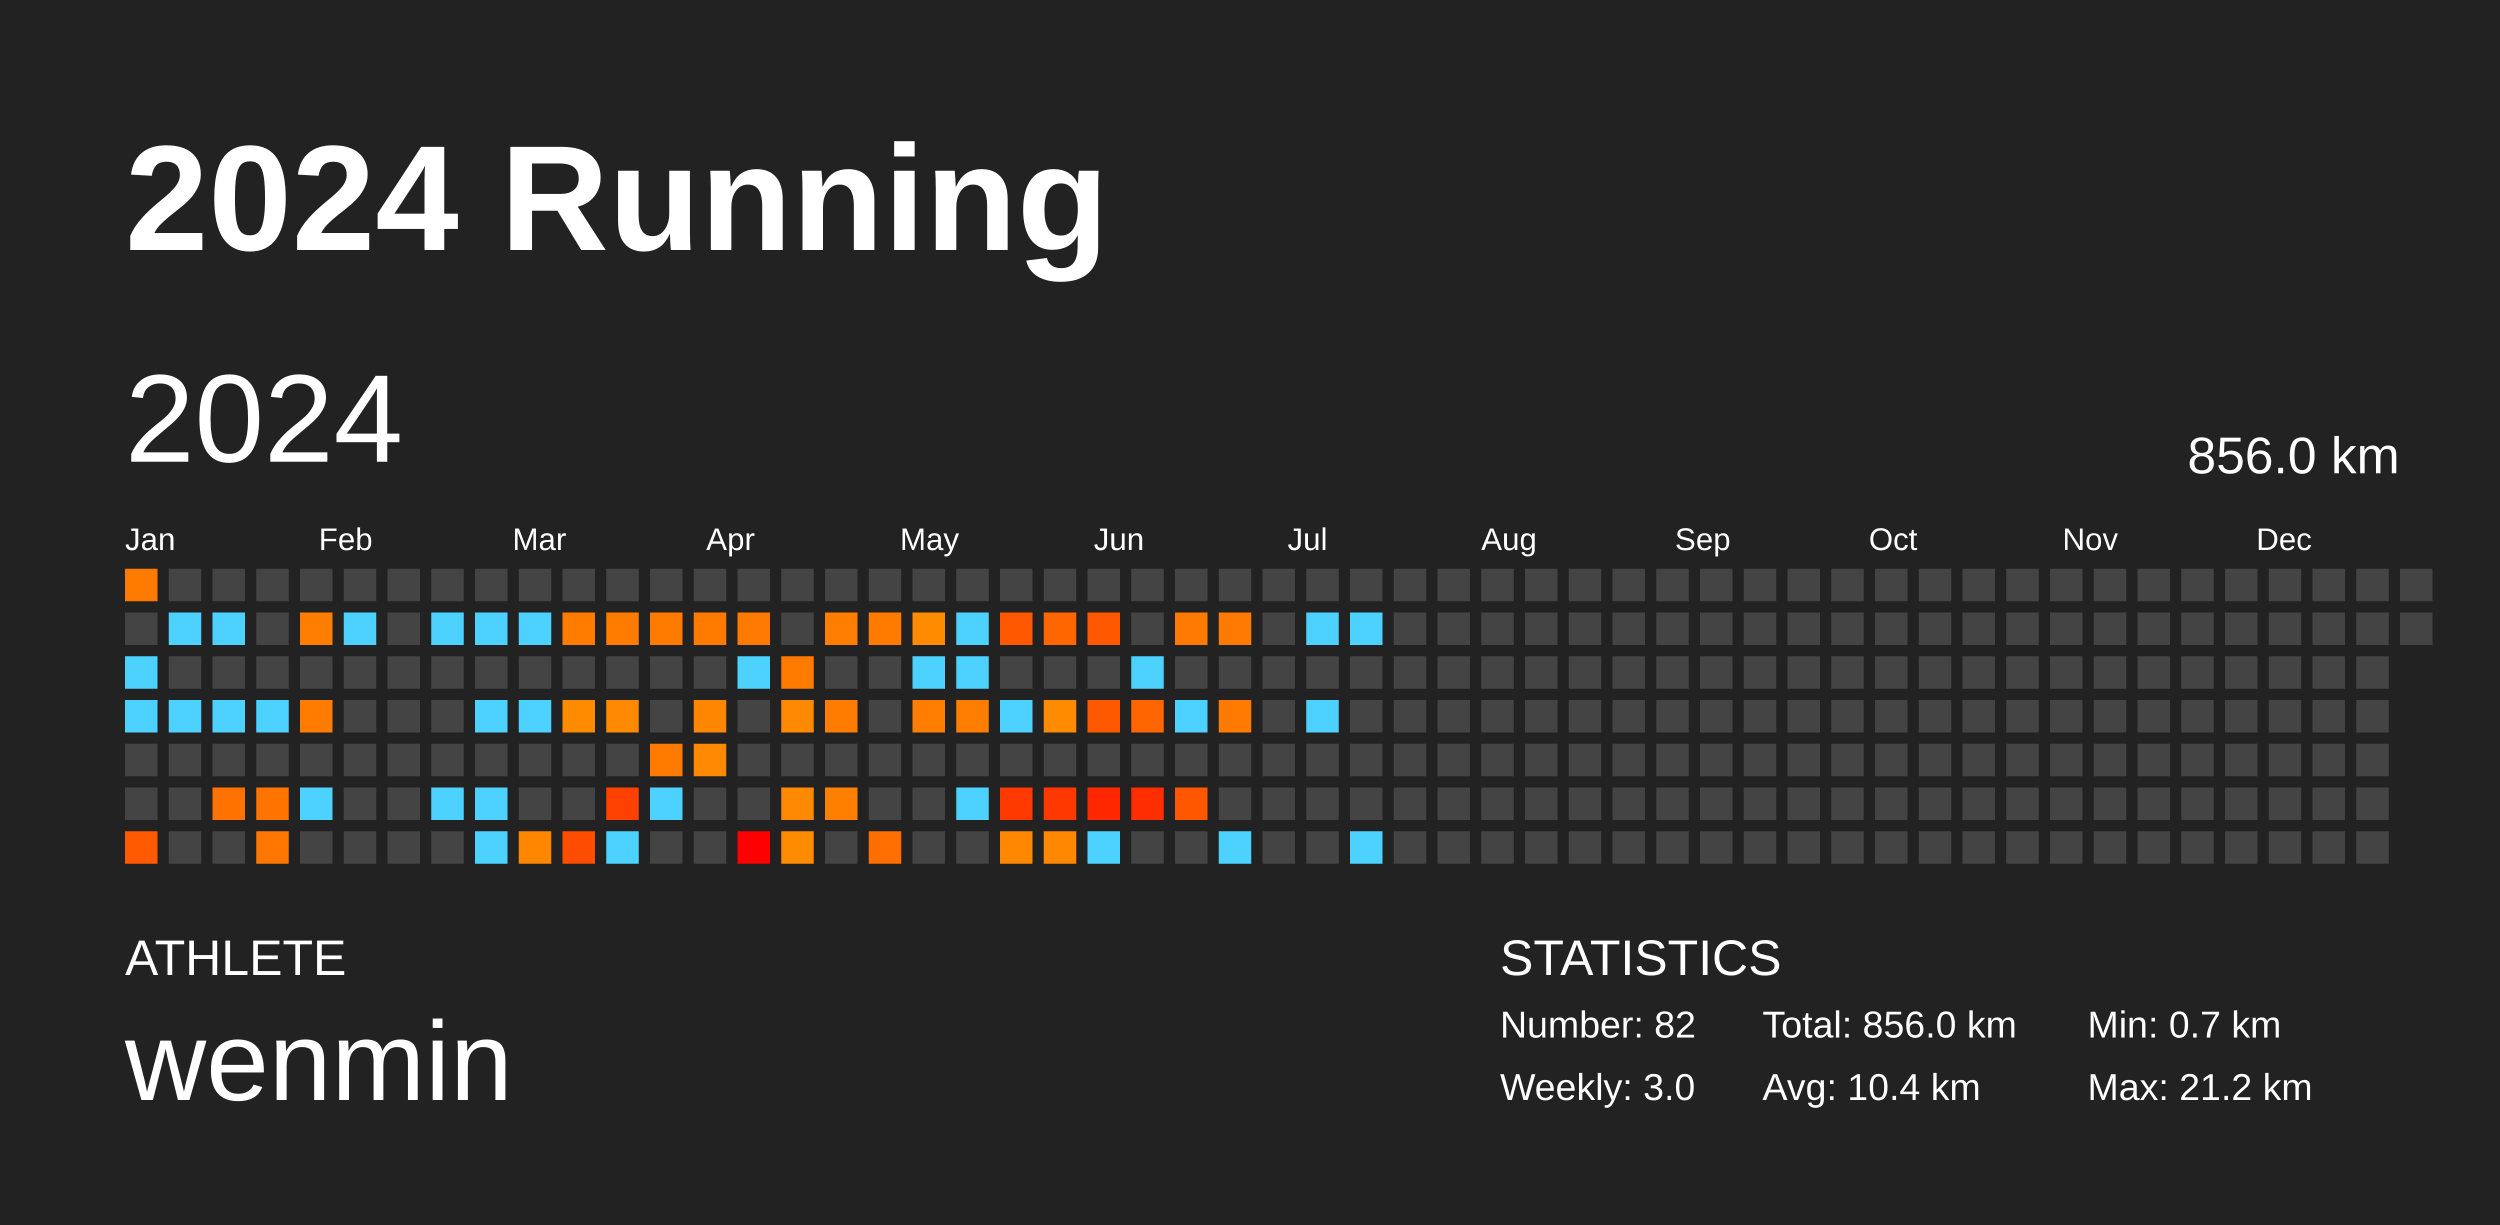
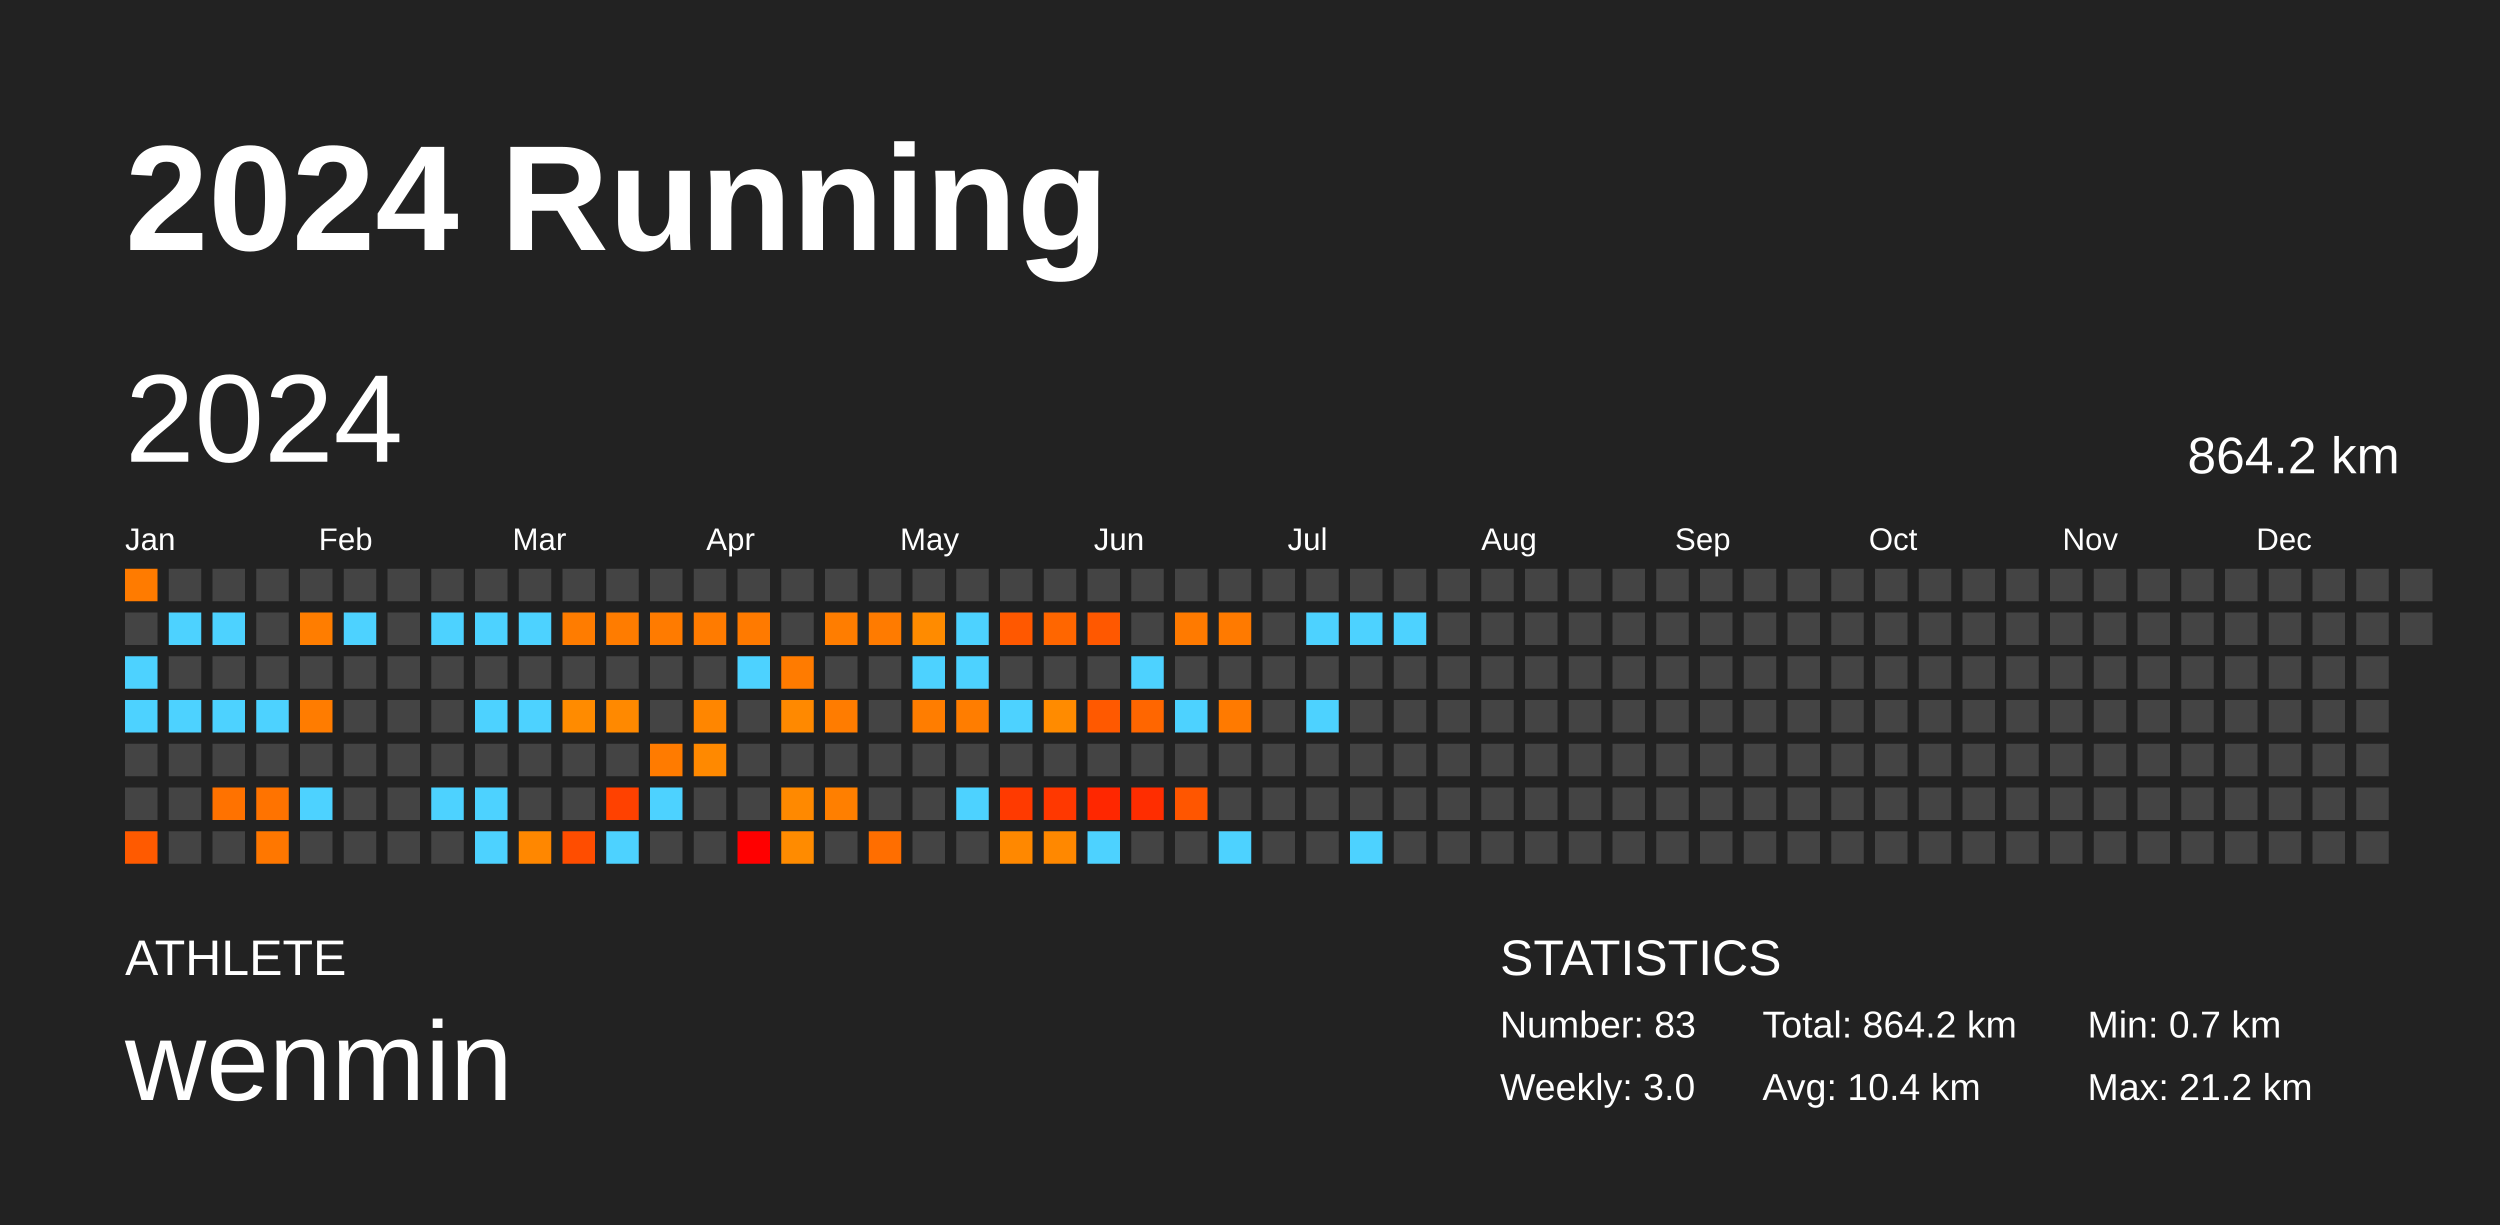
<svg xmlns="http://www.w3.org/2000/svg" baseProfile="full" height="98mm" version="1.1" viewBox="0,0,200,98" width="200mm">
  <defs />
  <rect fill="#222222" height="98" width="200" x="0" y="0" />
  <text fill="#FFFFFF" style="font-size:12px; font-family:Arial; font-weight:bold;" x="10" y="20">2024 Running</text>
  <text fill="#FFFFFF" style="font-size:4px; font-family:Arial" x="10" y="78">ATHLETE</text>
  <text fill="#FFFFFF" style="font-size:9px; font-family:Arial" x="10" y="88">wenmin</text>
  <text fill="#FFFFFF" style="font-size:4px; font-family:Arial" x="120" y="78">STATISTICS</text>
-   <text fill="#FFFFFF" style="font-size:3px; font-family:Arial" x="120" y="83">Number: 82</text>
+   <text fill="#FFFFFF" style="font-size:3px; font-family:Arial" x="120" y="83">Number: 83</text>
  <text fill="#FFFFFF" style="font-size:3px; font-family:Arial" x="120" y="88">Weekly: 3.0</text>
-   <text fill="#FFFFFF" style="font-size:3px; font-family:Arial" x="141" y="83">Total: 856.0 km</text>
+   <text fill="#FFFFFF" style="font-size:3px; font-family:Arial" x="141" y="83">Total: 864.2 km</text>
  <text fill="#FFFFFF" style="font-size:3px; font-family:Arial" x="141" y="88">Avg: 10.4 km</text>
  <text fill="#FFFFFF" style="font-size:3px; font-family:Arial" x="167" y="83">Min: 0.7 km</text>
  <text fill="#FFFFFF" style="font-size:3px; font-family:Arial" x="167" y="88">Max: 21.2 km</text>
  <text dominant-baseline="hanging" fill="#FFFFFF" style="font-size:10.0px; font-family:Arial;" x="10" y="30">2024</text>
-   <text dominant-baseline="hanging" fill="#FFFFFF" style="font-size:4.125px; font-family:Arial;" x="175" y="35">856.0 km</text>
+   <text dominant-baseline="hanging" fill="#FFFFFF" style="font-size:4.125px; font-family:Arial;" x="175" y="35">864.2 km</text>
  <text fill="#FFFFFF" style="font-size:2.5px; font-family:Arial" x="10.0" y="44">Jan</text>
  <text fill="#FFFFFF" style="font-size:2.5px; font-family:Arial" x="25.5" y="44">Feb</text>
  <text fill="#FFFFFF" style="font-size:2.5px; font-family:Arial" x="41.0" y="44">Mar</text>
  <text fill="#FFFFFF" style="font-size:2.5px; font-family:Arial" x="56.5" y="44">Apr</text>
  <text fill="#FFFFFF" style="font-size:2.5px; font-family:Arial" x="72.0" y="44">May</text>
  <text fill="#FFFFFF" style="font-size:2.5px; font-family:Arial" x="87.5" y="44">Jun</text>
  <text fill="#FFFFFF" style="font-size:2.5px; font-family:Arial" x="103.0" y="44">Jul</text>
  <text fill="#FFFFFF" style="font-size:2.5px; font-family:Arial" x="118.5" y="44">Aug</text>
  <text fill="#FFFFFF" style="font-size:2.5px; font-family:Arial" x="134.0" y="44">Sep</text>
  <text fill="#FFFFFF" style="font-size:2.5px; font-family:Arial" x="149.5" y="44">Oct</text>
  <text fill="#FFFFFF" style="font-size:2.5px; font-family:Arial" x="165.0" y="44">Nov</text>
  <text fill="#FFFFFF" style="font-size:2.5px; font-family:Arial" x="180.5" y="44">Dec</text>
  <rect fill="#ff7b00" height="2.6" width="2.6" x="10.0" y="45.5" />
  <rect fill="#444444" height="2.6" width="2.6" x="10.0" y="49.0" />
  <rect fill="#4dd2ff" height="2.6" width="2.6" x="10.0" y="52.5" />
  <rect fill="#4dd2ff" height="2.6" width="2.6" x="10.0" y="56.0" />
  <rect fill="#444444" height="2.6" width="2.6" x="10.0" y="59.5" />
  <rect fill="#444444" height="2.6" width="2.6" x="10.0" y="63.0" />
  <rect fill="#ff5a00" height="2.6" width="2.6" x="10.0" y="66.5" />
  <rect fill="#444444" height="2.6" width="2.6" x="13.5" y="45.5" />
  <rect fill="#4dd2ff" height="2.6" width="2.6" x="13.5" y="49.0" />
  <rect fill="#444444" height="2.6" width="2.6" x="13.5" y="52.5" />
  <rect fill="#4dd2ff" height="2.6" width="2.6" x="13.5" y="56.0" />
  <rect fill="#444444" height="2.6" width="2.6" x="13.5" y="59.5" />
  <rect fill="#444444" height="2.6" width="2.6" x="13.5" y="63.0" />
  <rect fill="#444444" height="2.6" width="2.6" x="13.5" y="66.5" />
  <rect fill="#444444" height="2.6" width="2.6" x="17.0" y="45.5" />
  <rect fill="#4dd2ff" height="2.6" width="2.6" x="17.0" y="49.0" />
  <rect fill="#444444" height="2.6" width="2.6" x="17.0" y="52.5" />
  <rect fill="#4dd2ff" height="2.6" width="2.6" x="17.0" y="56.0" />
  <rect fill="#444444" height="2.6" width="2.6" x="17.0" y="59.5" />
  <rect fill="#ff7200" height="2.6" width="2.6" x="17.0" y="63.0" />
  <rect fill="#444444" height="2.6" width="2.6" x="17.0" y="66.5" />
  <rect fill="#444444" height="2.6" width="2.6" x="20.5" y="45.5" />
  <rect fill="#444444" height="2.6" width="2.6" x="20.5" y="49.0" />
  <rect fill="#444444" height="2.6" width="2.6" x="20.5" y="52.5" />
  <rect fill="#4dd2ff" height="2.6" width="2.6" x="20.5" y="56.0" />
  <rect fill="#444444" height="2.6" width="2.6" x="20.5" y="59.5" />
  <rect fill="#ff7300" height="2.6" width="2.6" x="20.5" y="63.0" />
  <rect fill="#ff7700" height="2.6" width="2.6" x="20.5" y="66.5" />
  <rect fill="#444444" height="2.6" width="2.6" x="24.0" y="45.5" />
  <rect fill="#ff7d00" height="2.6" width="2.6" x="24.0" y="49.0" />
  <rect fill="#444444" height="2.6" width="2.6" x="24.0" y="52.5" />
  <rect fill="#ff7c00" height="2.6" width="2.6" x="24.0" y="56.0" />
  <rect fill="#444444" height="2.6" width="2.6" x="24.0" y="59.5" />
  <rect fill="#4dd2ff" height="2.6" width="2.6" x="24.0" y="63.0" />
  <rect fill="#444444" height="2.6" width="2.6" x="24.0" y="66.5" />
  <rect fill="#444444" height="2.6" width="2.6" x="27.5" y="45.5" />
  <rect fill="#4dd2ff" height="2.6" width="2.6" x="27.5" y="49.0" />
  <rect fill="#444444" height="2.6" width="2.6" x="27.5" y="52.5" />
  <rect fill="#444444" height="2.6" width="2.6" x="27.5" y="56.0" />
  <rect fill="#444444" height="2.6" width="2.6" x="27.5" y="59.5" />
  <rect fill="#444444" height="2.6" width="2.6" x="27.5" y="63.0" />
  <rect fill="#444444" height="2.6" width="2.6" x="27.5" y="66.5" />
  <rect fill="#444444" height="2.6" width="2.6" x="31.0" y="45.5" />
  <rect fill="#444444" height="2.6" width="2.6" x="31.0" y="49.0" />
  <rect fill="#444444" height="2.6" width="2.6" x="31.0" y="52.5" />
  <rect fill="#444444" height="2.6" width="2.6" x="31.0" y="56.0" />
  <rect fill="#444444" height="2.6" width="2.6" x="31.0" y="59.5" />
  <rect fill="#444444" height="2.6" width="2.6" x="31.0" y="63.0" />
  <rect fill="#444444" height="2.6" width="2.6" x="31.0" y="66.5" />
  <rect fill="#444444" height="2.6" width="2.6" x="34.5" y="45.5" />
  <rect fill="#4dd2ff" height="2.6" width="2.6" x="34.5" y="49.0" />
  <rect fill="#444444" height="2.6" width="2.6" x="34.5" y="52.5" />
  <rect fill="#444444" height="2.6" width="2.6" x="34.5" y="56.0" />
  <rect fill="#444444" height="2.6" width="2.6" x="34.5" y="59.5" />
  <rect fill="#4dd2ff" height="2.6" width="2.6" x="34.5" y="63.0" />
  <rect fill="#444444" height="2.6" width="2.6" x="34.5" y="66.5" />
  <rect fill="#444444" height="2.6" width="2.6" x="38.0" y="45.5" />
  <rect fill="#4dd2ff" height="2.6" width="2.6" x="38.0" y="49.0" />
  <rect fill="#444444" height="2.6" width="2.6" x="38.0" y="52.5" />
  <rect fill="#4dd2ff" height="2.6" width="2.6" x="38.0" y="56.0" />
  <rect fill="#444444" height="2.6" width="2.6" x="38.0" y="59.5" />
  <rect fill="#4dd2ff" height="2.6" width="2.6" x="38.0" y="63.0" />
  <rect fill="#4dd2ff" height="2.6" width="2.6" x="38.0" y="66.5" />
  <rect fill="#444444" height="2.6" width="2.6" x="41.5" y="45.5" />
  <rect fill="#4dd2ff" height="2.6" width="2.6" x="41.5" y="49.0" />
  <rect fill="#444444" height="2.6" width="2.6" x="41.5" y="52.5" />
  <rect fill="#4dd2ff" height="2.6" width="2.6" x="41.5" y="56.0" />
  <rect fill="#444444" height="2.6" width="2.6" x="41.5" y="59.5" />
  <rect fill="#444444" height="2.6" width="2.6" x="41.5" y="63.0" />
  <rect fill="#ff8700" height="2.6" width="2.6" x="41.5" y="66.5" />
  <rect fill="#444444" height="2.6" width="2.6" x="45.0" y="45.5" />
  <rect fill="#ff7c00" height="2.6" width="2.6" x="45.0" y="49.0" />
  <rect fill="#444444" height="2.6" width="2.6" x="45.0" y="52.5" />
  <rect fill="#ff8b00" height="2.6" width="2.6" x="45.0" y="56.0" />
  <rect fill="#444444" height="2.6" width="2.6" x="45.0" y="59.5" />
  <rect fill="#444444" height="2.6" width="2.6" x="45.0" y="63.0" />
  <rect fill="#ff4d00" height="2.6" width="2.6" x="45.0" y="66.5" />
  <rect fill="#444444" height="2.6" width="2.6" x="48.5" y="45.5" />
  <rect fill="#ff7c00" height="2.6" width="2.6" x="48.5" y="49.0" />
  <rect fill="#444444" height="2.6" width="2.6" x="48.5" y="52.5" />
  <rect fill="#ff8900" height="2.6" width="2.6" x="48.5" y="56.0" />
  <rect fill="#444444" height="2.6" width="2.6" x="48.5" y="59.5" />
  <rect fill="#ff4100" height="2.6" width="2.6" x="48.5" y="63.0" />
  <rect fill="#4dd2ff" height="2.6" width="2.6" x="48.5" y="66.5" />
  <rect fill="#444444" height="2.6" width="2.6" x="52.0" y="45.5" />
  <rect fill="#ff7b00" height="2.6" width="2.6" x="52.0" y="49.0" />
  <rect fill="#444444" height="2.6" width="2.6" x="52.0" y="52.5" />
  <rect fill="#444444" height="2.6" width="2.6" x="52.0" y="56.0" />
  <rect fill="#ff7b00" height="2.6" width="2.6" x="52.0" y="59.5" />
  <rect fill="#4dd2ff" height="2.6" width="2.6" x="52.0" y="63.0" />
  <rect fill="#444444" height="2.6" width="2.6" x="52.0" y="66.5" />
  <rect fill="#444444" height="2.6" width="2.6" x="55.5" y="45.5" />
  <rect fill="#ff7b00" height="2.6" width="2.6" x="55.5" y="49.0" />
  <rect fill="#444444" height="2.6" width="2.6" x="55.5" y="52.5" />
  <rect fill="#ff8600" height="2.6" width="2.6" x="55.5" y="56.0" />
  <rect fill="#ff8900" height="2.6" width="2.6" x="55.5" y="59.5" />
  <rect fill="#444444" height="2.6" width="2.6" x="55.5" y="63.0" />
  <rect fill="#444444" height="2.6" width="2.6" x="55.5" y="66.5" />
  <rect fill="#444444" height="2.6" width="2.6" x="59.0" y="45.5" />
  <rect fill="#ff7a00" height="2.6" width="2.6" x="59.0" y="49.0" />
  <rect fill="#4dd2ff" height="2.6" width="2.6" x="59.0" y="52.5" />
  <rect fill="#444444" height="2.6" width="2.6" x="59.0" y="56.0" />
  <rect fill="#444444" height="2.6" width="2.6" x="59.0" y="59.5" />
  <rect fill="#444444" height="2.6" width="2.6" x="59.0" y="63.0" />
  <rect fill="red" height="2.6" width="2.6" x="59.0" y="66.5" />
  <rect fill="#444444" height="2.6" width="2.6" x="62.5" y="45.5" />
  <rect fill="#444444" height="2.6" width="2.6" x="62.5" y="49.0" />
  <rect fill="#ff7b00" height="2.6" width="2.6" x="62.5" y="52.5" />
  <rect fill="#ff8900" height="2.6" width="2.6" x="62.5" y="56.0" />
  <rect fill="#444444" height="2.6" width="2.6" x="62.5" y="59.5" />
  <rect fill="#ff8900" height="2.6" width="2.6" x="62.5" y="63.0" />
  <rect fill="#ff8b00" height="2.6" width="2.6" x="62.5" y="66.5" />
  <rect fill="#444444" height="2.6" width="2.6" x="66.0" y="45.5" />
  <rect fill="#ff7d00" height="2.6" width="2.6" x="66.0" y="49.0" />
  <rect fill="#444444" height="2.6" width="2.6" x="66.0" y="52.5" />
  <rect fill="#ff7c00" height="2.6" width="2.6" x="66.0" y="56.0" />
  <rect fill="#444444" height="2.6" width="2.6" x="66.0" y="59.5" />
  <rect fill="#ff7f00" height="2.6" width="2.6" x="66.0" y="63.0" />
  <rect fill="#444444" height="2.6" width="2.6" x="66.0" y="66.5" />
  <rect fill="#444444" height="2.6" width="2.6" x="69.5" y="45.5" />
  <rect fill="#ff7b00" height="2.6" width="2.6" x="69.5" y="49.0" />
  <rect fill="#444444" height="2.6" width="2.6" x="69.5" y="52.5" />
  <rect fill="#444444" height="2.6" width="2.6" x="69.5" y="56.0" />
  <rect fill="#444444" height="2.6" width="2.6" x="69.5" y="59.5" />
  <rect fill="#444444" height="2.6" width="2.6" x="69.5" y="63.0" />
  <rect fill="#ff6e00" height="2.6" width="2.6" x="69.5" y="66.5" />
  <rect fill="#444444" height="2.6" width="2.6" x="73.0" y="45.5" />
  <rect fill="#ff8b00" height="2.6" width="2.6" x="73.0" y="49.0" />
  <rect fill="#4dd2ff" height="2.6" width="2.6" x="73.0" y="52.5" />
  <rect fill="#ff7d00" height="2.6" width="2.6" x="73.0" y="56.0" />
  <rect fill="#444444" height="2.6" width="2.6" x="73.0" y="59.5" />
  <rect fill="#444444" height="2.6" width="2.6" x="73.0" y="63.0" />
  <rect fill="#444444" height="2.6" width="2.6" x="73.0" y="66.5" />
  <rect fill="#444444" height="2.6" width="2.6" x="76.5" y="45.5" />
  <rect fill="#4dd2ff" height="2.6" width="2.6" x="76.5" y="49.0" />
  <rect fill="#4dd2ff" height="2.6" width="2.6" x="76.5" y="52.5" />
  <rect fill="#ff7d00" height="2.6" width="2.6" x="76.5" y="56.0" />
  <rect fill="#444444" height="2.6" width="2.6" x="76.5" y="59.5" />
  <rect fill="#4dd2ff" height="2.6" width="2.6" x="76.5" y="63.0" />
  <rect fill="#444444" height="2.6" width="2.6" x="76.5" y="66.5" />
  <rect fill="#444444" height="2.6" width="2.6" x="80.0" y="45.5" />
  <rect fill="#ff5800" height="2.6" width="2.6" x="80.0" y="49.0" />
  <rect fill="#444444" height="2.6" width="2.6" x="80.0" y="52.5" />
  <rect fill="#4dd2ff" height="2.6" width="2.6" x="80.0" y="56.0" />
  <rect fill="#444444" height="2.6" width="2.6" x="80.0" y="59.5" />
  <rect fill="#ff3a00" height="2.6" width="2.6" x="80.0" y="63.0" />
  <rect fill="#ff8800" height="2.6" width="2.6" x="80.0" y="66.5" />
  <rect fill="#444444" height="2.6" width="2.6" x="83.5" y="45.5" />
  <rect fill="#ff6600" height="2.6" width="2.6" x="83.5" y="49.0" />
  <rect fill="#444444" height="2.6" width="2.6" x="83.5" y="52.5" />
  <rect fill="#ff8b00" height="2.6" width="2.6" x="83.5" y="56.0" />
  <rect fill="#444444" height="2.6" width="2.6" x="83.5" y="59.5" />
  <rect fill="#ff3800" height="2.6" width="2.6" x="83.5" y="63.0" />
  <rect fill="#ff8800" height="2.6" width="2.6" x="83.5" y="66.5" />
  <rect fill="#444444" height="2.6" width="2.6" x="87.0" y="45.5" />
  <rect fill="#ff5800" height="2.6" width="2.6" x="87.0" y="49.0" />
  <rect fill="#444444" height="2.6" width="2.6" x="87.0" y="52.5" />
  <rect fill="#ff5900" height="2.6" width="2.6" x="87.0" y="56.0" />
  <rect fill="#444444" height="2.6" width="2.6" x="87.0" y="59.5" />
  <rect fill="#ff2700" height="2.6" width="2.6" x="87.0" y="63.0" />
  <rect fill="#4dd2ff" height="2.6" width="2.6" x="87.0" y="66.5" />
  <rect fill="#444444" height="2.6" width="2.6" x="90.5" y="45.5" />
  <rect fill="#444444" height="2.6" width="2.6" x="90.5" y="49.0" />
  <rect fill="#4dd2ff" height="2.6" width="2.6" x="90.5" y="52.5" />
  <rect fill="#ff6600" height="2.6" width="2.6" x="90.5" y="56.0" />
  <rect fill="#444444" height="2.6" width="2.6" x="90.5" y="59.5" />
  <rect fill="#ff2d00" height="2.6" width="2.6" x="90.5" y="63.0" />
  <rect fill="#444444" height="2.6" width="2.6" x="90.5" y="66.5" />
  <rect fill="#444444" height="2.6" width="2.6" x="94.0" y="45.5" />
  <rect fill="#ff7a00" height="2.6" width="2.6" x="94.0" y="49.0" />
  <rect fill="#444444" height="2.6" width="2.6" x="94.0" y="52.5" />
  <rect fill="#4dd2ff" height="2.6" width="2.6" x="94.0" y="56.0" />
  <rect fill="#444444" height="2.6" width="2.6" x="94.0" y="59.5" />
  <rect fill="#ff5600" height="2.6" width="2.6" x="94.0" y="63.0" />
  <rect fill="#444444" height="2.6" width="2.6" x="94.0" y="66.5" />
  <rect fill="#444444" height="2.6" width="2.6" x="97.5" y="45.5" />
  <rect fill="#ff7a00" height="2.6" width="2.6" x="97.5" y="49.0" />
  <rect fill="#444444" height="2.6" width="2.6" x="97.5" y="52.5" />
  <rect fill="#ff7a00" height="2.6" width="2.6" x="97.5" y="56.0" />
  <rect fill="#444444" height="2.6" width="2.6" x="97.5" y="59.5" />
  <rect fill="#444444" height="2.6" width="2.6" x="97.5" y="63.0" />
  <rect fill="#4dd2ff" height="2.6" width="2.6" x="97.5" y="66.5" />
  <rect fill="#444444" height="2.6" width="2.6" x="101.0" y="45.5" />
  <rect fill="#444444" height="2.6" width="2.6" x="101.0" y="49.0" />
  <rect fill="#444444" height="2.6" width="2.6" x="101.0" y="52.5" />
  <rect fill="#444444" height="2.6" width="2.6" x="101.0" y="56.0" />
  <rect fill="#444444" height="2.6" width="2.6" x="101.0" y="59.5" />
  <rect fill="#444444" height="2.6" width="2.6" x="101.0" y="63.0" />
  <rect fill="#444444" height="2.6" width="2.6" x="101.0" y="66.5" />
  <rect fill="#444444" height="2.6" width="2.6" x="104.5" y="45.5" />
  <rect fill="#4dd2ff" height="2.6" width="2.6" x="104.5" y="49.0" />
  <rect fill="#444444" height="2.6" width="2.6" x="104.5" y="52.5" />
  <rect fill="#4dd2ff" height="2.6" width="2.6" x="104.5" y="56.0" />
  <rect fill="#444444" height="2.6" width="2.6" x="104.5" y="59.5" />
  <rect fill="#444444" height="2.6" width="2.6" x="104.5" y="63.0" />
  <rect fill="#444444" height="2.6" width="2.6" x="104.5" y="66.5" />
  <rect fill="#444444" height="2.6" width="2.6" x="108.0" y="45.5" />
  <rect fill="#4dd2ff" height="2.6" width="2.6" x="108.0" y="49.0" />
  <rect fill="#444444" height="2.6" width="2.6" x="108.0" y="52.5" />
  <rect fill="#444444" height="2.6" width="2.6" x="108.0" y="56.0" />
  <rect fill="#444444" height="2.6" width="2.6" x="108.0" y="59.5" />
  <rect fill="#444444" height="2.6" width="2.6" x="108.0" y="63.0" />
  <rect fill="#4dd2ff" height="2.6" width="2.6" x="108.0" y="66.5" />
  <rect fill="#444444" height="2.6" width="2.6" x="111.5" y="45.5" />
-   <rect fill="#444444" height="2.6" width="2.6" x="111.5" y="49.0" />
+   <rect fill="#4dd2ff" height="2.6" width="2.6" x="111.5" y="49.0" />
  <rect fill="#444444" height="2.6" width="2.6" x="111.5" y="52.5" />
  <rect fill="#444444" height="2.6" width="2.6" x="111.5" y="56.0" />
  <rect fill="#444444" height="2.6" width="2.6" x="111.5" y="59.5" />
  <rect fill="#444444" height="2.6" width="2.6" x="111.5" y="63.0" />
  <rect fill="#444444" height="2.6" width="2.6" x="111.5" y="66.5" />
  <rect fill="#444444" height="2.6" width="2.6" x="115.0" y="45.5" />
  <rect fill="#444444" height="2.6" width="2.6" x="115.0" y="49.0" />
  <rect fill="#444444" height="2.6" width="2.6" x="115.0" y="52.5" />
  <rect fill="#444444" height="2.6" width="2.6" x="115.0" y="56.0" />
  <rect fill="#444444" height="2.6" width="2.6" x="115.0" y="59.5" />
  <rect fill="#444444" height="2.6" width="2.6" x="115.0" y="63.0" />
  <rect fill="#444444" height="2.6" width="2.6" x="115.0" y="66.5" />
  <rect fill="#444444" height="2.6" width="2.6" x="118.5" y="45.5" />
  <rect fill="#444444" height="2.6" width="2.6" x="118.5" y="49.0" />
  <rect fill="#444444" height="2.6" width="2.6" x="118.5" y="52.5" />
  <rect fill="#444444" height="2.6" width="2.6" x="118.5" y="56.0" />
  <rect fill="#444444" height="2.6" width="2.6" x="118.5" y="59.5" />
  <rect fill="#444444" height="2.6" width="2.6" x="118.5" y="63.0" />
  <rect fill="#444444" height="2.6" width="2.6" x="118.5" y="66.5" />
  <rect fill="#444444" height="2.6" width="2.6" x="122.0" y="45.5" />
  <rect fill="#444444" height="2.6" width="2.6" x="122.0" y="49.0" />
  <rect fill="#444444" height="2.6" width="2.6" x="122.0" y="52.5" />
  <rect fill="#444444" height="2.6" width="2.6" x="122.0" y="56.0" />
  <rect fill="#444444" height="2.6" width="2.6" x="122.0" y="59.5" />
  <rect fill="#444444" height="2.6" width="2.6" x="122.0" y="63.0" />
  <rect fill="#444444" height="2.6" width="2.6" x="122.0" y="66.5" />
  <rect fill="#444444" height="2.6" width="2.6" x="125.5" y="45.5" />
  <rect fill="#444444" height="2.6" width="2.6" x="125.5" y="49.0" />
  <rect fill="#444444" height="2.6" width="2.6" x="125.5" y="52.5" />
  <rect fill="#444444" height="2.6" width="2.6" x="125.5" y="56.0" />
  <rect fill="#444444" height="2.6" width="2.6" x="125.5" y="59.5" />
  <rect fill="#444444" height="2.6" width="2.6" x="125.5" y="63.0" />
  <rect fill="#444444" height="2.6" width="2.6" x="125.5" y="66.5" />
  <rect fill="#444444" height="2.6" width="2.6" x="129.0" y="45.5" />
  <rect fill="#444444" height="2.6" width="2.6" x="129.0" y="49.0" />
  <rect fill="#444444" height="2.6" width="2.6" x="129.0" y="52.5" />
  <rect fill="#444444" height="2.6" width="2.6" x="129.0" y="56.0" />
  <rect fill="#444444" height="2.6" width="2.6" x="129.0" y="59.5" />
  <rect fill="#444444" height="2.6" width="2.6" x="129.0" y="63.0" />
  <rect fill="#444444" height="2.6" width="2.6" x="129.0" y="66.5" />
  <rect fill="#444444" height="2.6" width="2.6" x="132.5" y="45.5" />
  <rect fill="#444444" height="2.6" width="2.6" x="132.5" y="49.0" />
  <rect fill="#444444" height="2.6" width="2.6" x="132.5" y="52.5" />
  <rect fill="#444444" height="2.6" width="2.6" x="132.5" y="56.0" />
  <rect fill="#444444" height="2.6" width="2.6" x="132.5" y="59.5" />
  <rect fill="#444444" height="2.6" width="2.6" x="132.5" y="63.0" />
  <rect fill="#444444" height="2.6" width="2.6" x="132.5" y="66.5" />
  <rect fill="#444444" height="2.6" width="2.6" x="136.0" y="45.5" />
  <rect fill="#444444" height="2.6" width="2.6" x="136.0" y="49.0" />
  <rect fill="#444444" height="2.6" width="2.6" x="136.0" y="52.5" />
  <rect fill="#444444" height="2.6" width="2.6" x="136.0" y="56.0" />
  <rect fill="#444444" height="2.6" width="2.6" x="136.0" y="59.5" />
  <rect fill="#444444" height="2.6" width="2.6" x="136.0" y="63.0" />
  <rect fill="#444444" height="2.6" width="2.6" x="136.0" y="66.5" />
  <rect fill="#444444" height="2.6" width="2.6" x="139.5" y="45.5" />
  <rect fill="#444444" height="2.6" width="2.6" x="139.5" y="49.0" />
  <rect fill="#444444" height="2.6" width="2.6" x="139.5" y="52.5" />
  <rect fill="#444444" height="2.6" width="2.6" x="139.5" y="56.0" />
  <rect fill="#444444" height="2.6" width="2.6" x="139.5" y="59.5" />
  <rect fill="#444444" height="2.6" width="2.6" x="139.5" y="63.0" />
  <rect fill="#444444" height="2.6" width="2.6" x="139.5" y="66.5" />
  <rect fill="#444444" height="2.6" width="2.6" x="143.0" y="45.5" />
  <rect fill="#444444" height="2.6" width="2.6" x="143.0" y="49.0" />
  <rect fill="#444444" height="2.6" width="2.6" x="143.0" y="52.5" />
  <rect fill="#444444" height="2.6" width="2.6" x="143.0" y="56.0" />
  <rect fill="#444444" height="2.6" width="2.6" x="143.0" y="59.5" />
  <rect fill="#444444" height="2.6" width="2.6" x="143.0" y="63.0" />
  <rect fill="#444444" height="2.6" width="2.6" x="143.0" y="66.5" />
  <rect fill="#444444" height="2.6" width="2.6" x="146.5" y="45.5" />
  <rect fill="#444444" height="2.6" width="2.6" x="146.5" y="49.0" />
  <rect fill="#444444" height="2.6" width="2.6" x="146.5" y="52.5" />
  <rect fill="#444444" height="2.6" width="2.6" x="146.5" y="56.0" />
  <rect fill="#444444" height="2.6" width="2.6" x="146.5" y="59.5" />
  <rect fill="#444444" height="2.6" width="2.6" x="146.5" y="63.0" />
  <rect fill="#444444" height="2.6" width="2.6" x="146.5" y="66.5" />
  <rect fill="#444444" height="2.6" width="2.6" x="150.0" y="45.5" />
  <rect fill="#444444" height="2.6" width="2.6" x="150.0" y="49.0" />
  <rect fill="#444444" height="2.6" width="2.6" x="150.0" y="52.5" />
  <rect fill="#444444" height="2.6" width="2.6" x="150.0" y="56.0" />
  <rect fill="#444444" height="2.6" width="2.6" x="150.0" y="59.5" />
  <rect fill="#444444" height="2.6" width="2.6" x="150.0" y="63.0" />
  <rect fill="#444444" height="2.6" width="2.6" x="150.0" y="66.5" />
  <rect fill="#444444" height="2.6" width="2.6" x="153.5" y="45.5" />
  <rect fill="#444444" height="2.6" width="2.6" x="153.5" y="49.0" />
  <rect fill="#444444" height="2.6" width="2.6" x="153.5" y="52.5" />
  <rect fill="#444444" height="2.6" width="2.6" x="153.5" y="56.0" />
  <rect fill="#444444" height="2.6" width="2.6" x="153.5" y="59.5" />
  <rect fill="#444444" height="2.6" width="2.6" x="153.5" y="63.0" />
  <rect fill="#444444" height="2.6" width="2.6" x="153.5" y="66.5" />
  <rect fill="#444444" height="2.6" width="2.6" x="157.0" y="45.5" />
  <rect fill="#444444" height="2.6" width="2.6" x="157.0" y="49.0" />
  <rect fill="#444444" height="2.6" width="2.6" x="157.0" y="52.5" />
  <rect fill="#444444" height="2.6" width="2.6" x="157.0" y="56.0" />
  <rect fill="#444444" height="2.6" width="2.6" x="157.0" y="59.5" />
  <rect fill="#444444" height="2.6" width="2.6" x="157.0" y="63.0" />
  <rect fill="#444444" height="2.6" width="2.6" x="157.0" y="66.5" />
  <rect fill="#444444" height="2.6" width="2.6" x="160.5" y="45.5" />
  <rect fill="#444444" height="2.6" width="2.6" x="160.5" y="49.0" />
  <rect fill="#444444" height="2.6" width="2.6" x="160.5" y="52.5" />
  <rect fill="#444444" height="2.6" width="2.6" x="160.5" y="56.0" />
  <rect fill="#444444" height="2.6" width="2.6" x="160.5" y="59.5" />
  <rect fill="#444444" height="2.6" width="2.6" x="160.5" y="63.0" />
  <rect fill="#444444" height="2.6" width="2.6" x="160.5" y="66.5" />
  <rect fill="#444444" height="2.6" width="2.6" x="164.0" y="45.5" />
  <rect fill="#444444" height="2.6" width="2.6" x="164.0" y="49.0" />
  <rect fill="#444444" height="2.6" width="2.6" x="164.0" y="52.5" />
  <rect fill="#444444" height="2.6" width="2.6" x="164.0" y="56.0" />
  <rect fill="#444444" height="2.6" width="2.6" x="164.0" y="59.5" />
  <rect fill="#444444" height="2.6" width="2.6" x="164.0" y="63.0" />
  <rect fill="#444444" height="2.6" width="2.6" x="164.0" y="66.5" />
  <rect fill="#444444" height="2.6" width="2.6" x="167.5" y="45.5" />
  <rect fill="#444444" height="2.6" width="2.6" x="167.5" y="49.0" />
  <rect fill="#444444" height="2.6" width="2.6" x="167.5" y="52.5" />
  <rect fill="#444444" height="2.6" width="2.6" x="167.5" y="56.0" />
  <rect fill="#444444" height="2.6" width="2.6" x="167.5" y="59.5" />
  <rect fill="#444444" height="2.6" width="2.6" x="167.5" y="63.0" />
  <rect fill="#444444" height="2.6" width="2.6" x="167.5" y="66.5" />
  <rect fill="#444444" height="2.6" width="2.6" x="171.0" y="45.5" />
  <rect fill="#444444" height="2.6" width="2.6" x="171.0" y="49.0" />
  <rect fill="#444444" height="2.6" width="2.6" x="171.0" y="52.5" />
  <rect fill="#444444" height="2.6" width="2.6" x="171.0" y="56.0" />
  <rect fill="#444444" height="2.6" width="2.6" x="171.0" y="59.5" />
  <rect fill="#444444" height="2.6" width="2.6" x="171.0" y="63.0" />
  <rect fill="#444444" height="2.6" width="2.6" x="171.0" y="66.5" />
  <rect fill="#444444" height="2.6" width="2.6" x="174.5" y="45.5" />
  <rect fill="#444444" height="2.6" width="2.6" x="174.5" y="49.0" />
  <rect fill="#444444" height="2.6" width="2.6" x="174.5" y="52.5" />
  <rect fill="#444444" height="2.6" width="2.6" x="174.5" y="56.0" />
  <rect fill="#444444" height="2.6" width="2.6" x="174.5" y="59.5" />
  <rect fill="#444444" height="2.6" width="2.6" x="174.5" y="63.0" />
  <rect fill="#444444" height="2.6" width="2.6" x="174.5" y="66.5" />
  <rect fill="#444444" height="2.6" width="2.6" x="178.0" y="45.5" />
  <rect fill="#444444" height="2.6" width="2.6" x="178.0" y="49.0" />
  <rect fill="#444444" height="2.6" width="2.6" x="178.0" y="52.5" />
  <rect fill="#444444" height="2.6" width="2.6" x="178.0" y="56.0" />
  <rect fill="#444444" height="2.6" width="2.6" x="178.0" y="59.5" />
  <rect fill="#444444" height="2.6" width="2.6" x="178.0" y="63.0" />
  <rect fill="#444444" height="2.6" width="2.6" x="178.0" y="66.5" />
  <rect fill="#444444" height="2.6" width="2.6" x="181.5" y="45.5" />
  <rect fill="#444444" height="2.6" width="2.6" x="181.5" y="49.0" />
  <rect fill="#444444" height="2.6" width="2.6" x="181.5" y="52.5" />
  <rect fill="#444444" height="2.6" width="2.6" x="181.5" y="56.0" />
  <rect fill="#444444" height="2.6" width="2.6" x="181.5" y="59.5" />
  <rect fill="#444444" height="2.6" width="2.6" x="181.5" y="63.0" />
  <rect fill="#444444" height="2.6" width="2.6" x="181.5" y="66.5" />
  <rect fill="#444444" height="2.6" width="2.6" x="185.0" y="45.5" />
  <rect fill="#444444" height="2.6" width="2.6" x="185.0" y="49.0" />
  <rect fill="#444444" height="2.6" width="2.6" x="185.0" y="52.5" />
  <rect fill="#444444" height="2.6" width="2.6" x="185.0" y="56.0" />
  <rect fill="#444444" height="2.6" width="2.6" x="185.0" y="59.5" />
  <rect fill="#444444" height="2.6" width="2.6" x="185.0" y="63.0" />
  <rect fill="#444444" height="2.6" width="2.6" x="185.0" y="66.5" />
  <rect fill="#444444" height="2.6" width="2.6" x="188.5" y="45.5" />
  <rect fill="#444444" height="2.6" width="2.6" x="188.5" y="49.0" />
  <rect fill="#444444" height="2.6" width="2.6" x="188.5" y="52.5" />
  <rect fill="#444444" height="2.6" width="2.6" x="188.5" y="56.0" />
  <rect fill="#444444" height="2.6" width="2.6" x="188.5" y="59.5" />
  <rect fill="#444444" height="2.6" width="2.6" x="188.5" y="63.0" />
  <rect fill="#444444" height="2.6" width="2.6" x="188.5" y="66.5" />
  <rect fill="#444444" height="2.6" width="2.6" x="192.0" y="45.5" />
  <rect fill="#444444" height="2.6" width="2.6" x="192.0" y="49.0" />
</svg>
